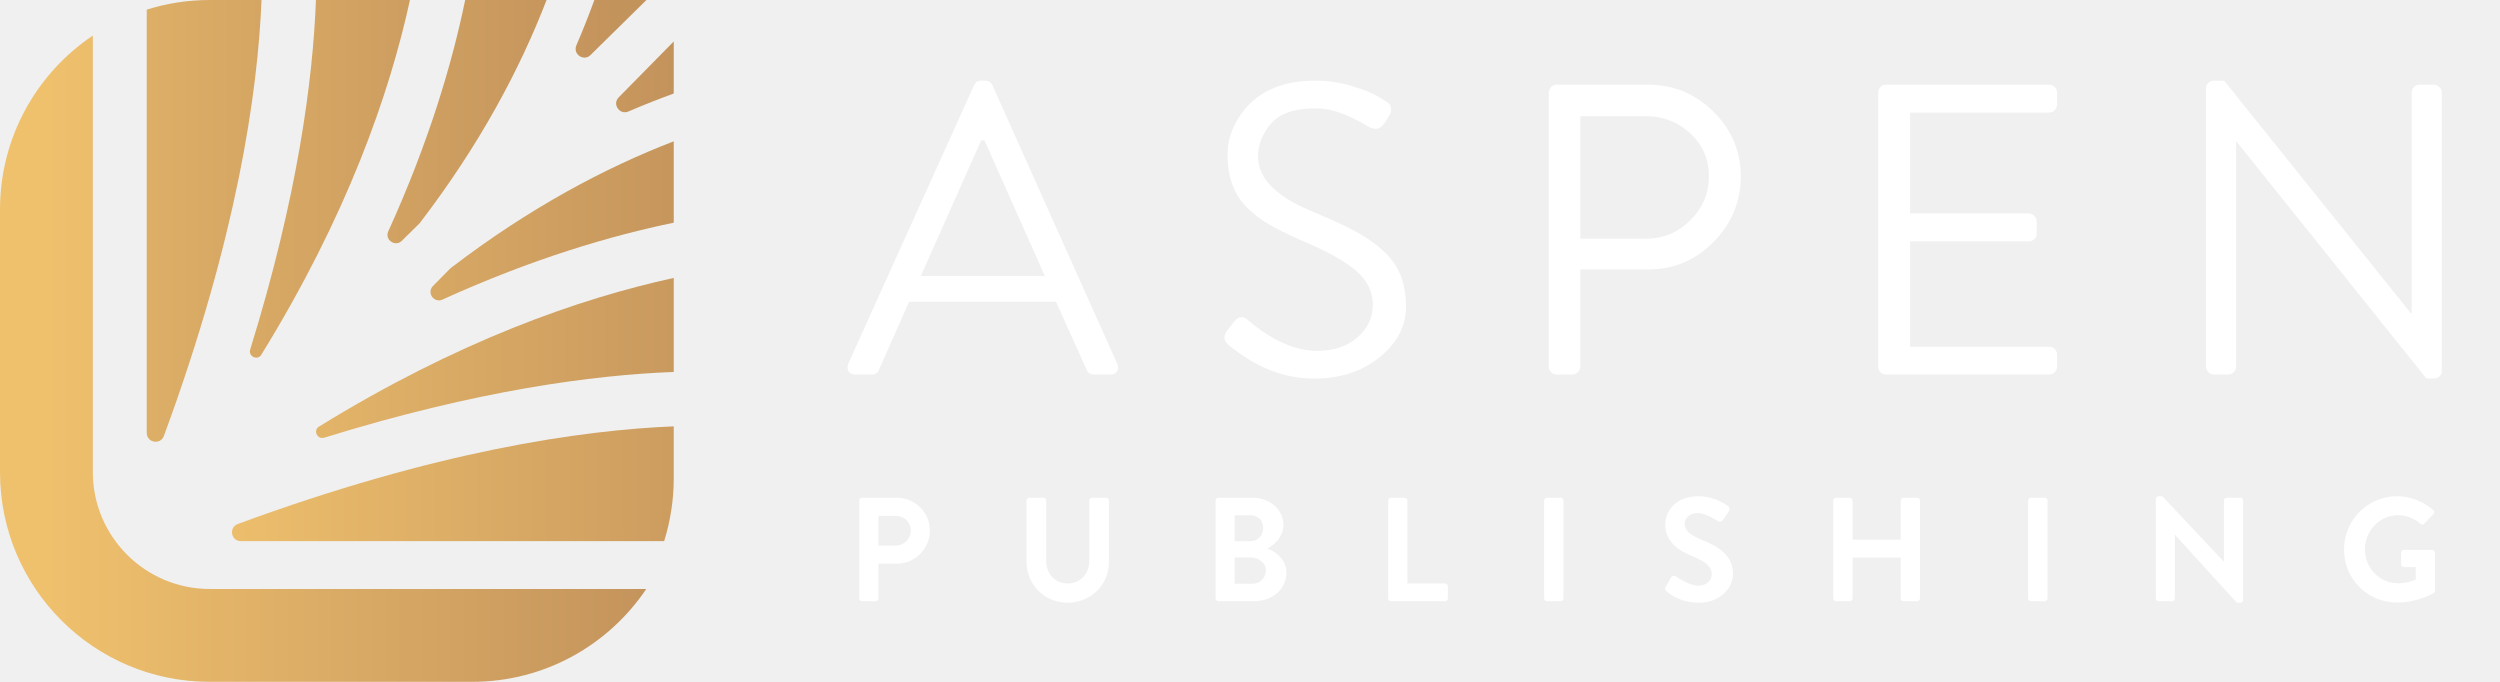
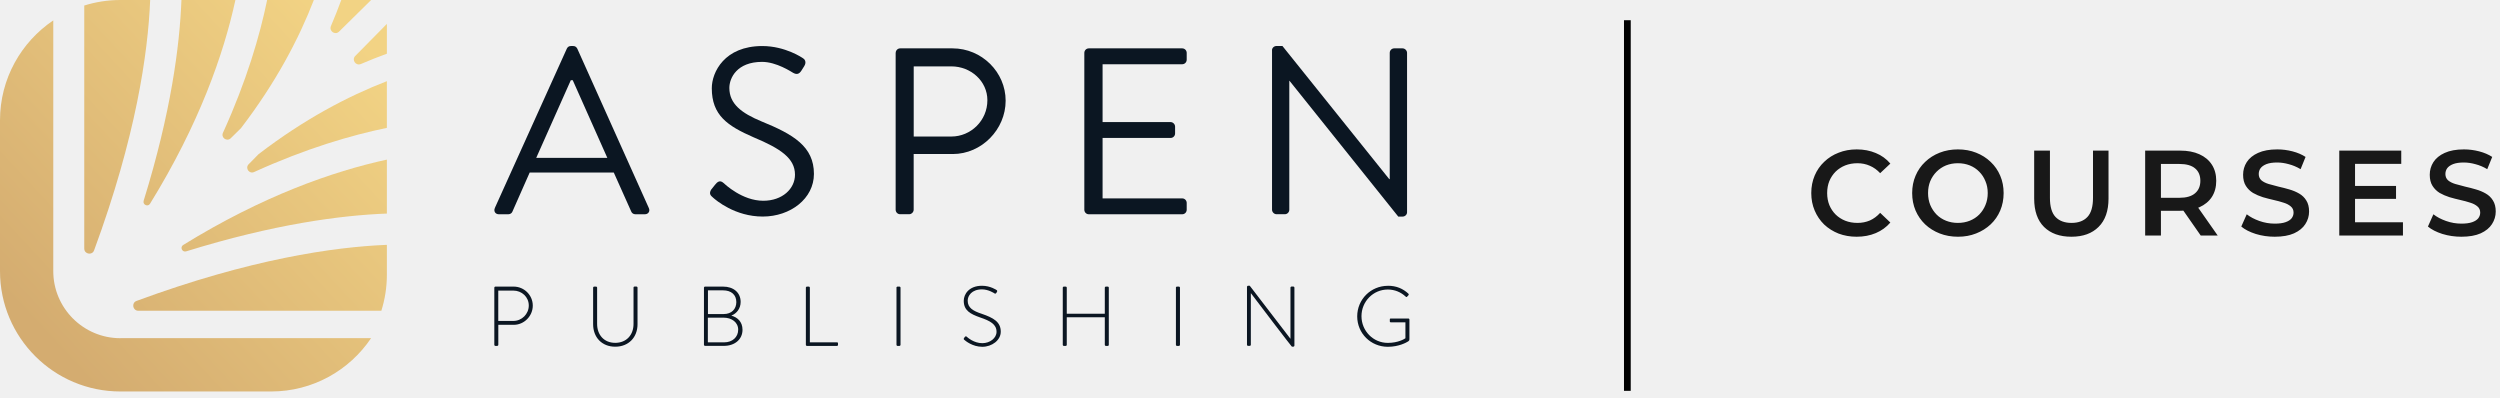
- <svg xmlns="http://www.w3.org/2000/svg" width="165" height="45" viewBox="0 0 165 45" fill="white">
-   <path d="M154.707 36.274C154.707 34.322 156.268 32.752 158.21 32.752C159.088 32.752 159.927 33.093 160.591 33.659C160.669 33.737 160.678 33.854 160.6 33.932L159.995 34.566C159.917 34.645 159.83 34.645 159.742 34.566C159.322 34.196 158.805 34.001 158.268 34.001C157.049 34.001 156.083 35.044 156.083 36.264C156.083 37.474 157.049 38.499 158.278 38.499C158.825 38.499 159.244 38.333 159.439 38.255V37.425H158.659C158.551 37.425 158.473 37.347 158.473 37.25V36.479C158.473 36.371 158.551 36.293 158.659 36.293H160.532C160.63 36.293 160.708 36.381 160.708 36.479V38.977C160.708 39.055 160.669 39.103 160.63 39.133C160.63 39.133 159.625 39.767 158.21 39.767C156.268 39.767 154.707 38.225 154.707 36.274Z" fill="white" />
-   <path d="M142.282 39.494V32.927C142.282 32.83 142.37 32.752 142.467 32.752H142.711L146.77 37.064H146.78V33.035C146.78 32.937 146.858 32.849 146.965 32.849H147.863C147.961 32.849 148.048 32.937 148.048 33.035V39.601C148.048 39.699 147.961 39.777 147.863 39.777H147.629L143.55 35.298H143.541V39.494C143.541 39.591 143.462 39.679 143.355 39.679H142.467C142.37 39.679 142.282 39.591 142.282 39.494Z" fill="white" />
-   <path d="M133.857 39.494V33.035C133.857 32.937 133.945 32.849 134.042 32.849H134.95C135.047 32.849 135.135 32.937 135.135 33.035V39.494C135.135 39.591 135.047 39.679 134.95 39.679H134.042C133.945 39.679 133.857 39.591 133.857 39.494Z" fill="white" />
-   <path d="M120.991 39.494V33.035C120.991 32.937 121.079 32.849 121.177 32.849H122.084C122.191 32.849 122.27 32.937 122.27 33.035V35.62H125.45V33.035C125.45 32.937 125.528 32.849 125.636 32.849H126.533C126.631 32.849 126.719 32.937 126.719 33.035V39.494C126.719 39.591 126.631 39.679 126.533 39.679H125.636C125.528 39.679 125.45 39.591 125.45 39.494V36.801H122.27V39.494C122.27 39.591 122.191 39.679 122.084 39.679H121.177C121.079 39.679 120.991 39.591 120.991 39.494Z" fill="white" />
-   <path d="M109.985 39.016C109.898 38.928 109.849 38.879 109.937 38.723L110.288 38.118C110.366 37.981 110.532 37.981 110.62 38.05C110.668 38.079 111.459 38.655 112.093 38.655C112.6 38.655 112.981 38.323 112.981 37.903C112.981 37.406 112.561 37.064 111.742 36.733C110.824 36.362 109.907 35.776 109.907 34.625C109.907 33.757 110.551 32.752 112.103 32.752C113.098 32.752 113.859 33.259 114.054 33.405C114.152 33.464 114.181 33.63 114.113 33.727L113.742 34.283C113.664 34.401 113.517 34.479 113.4 34.401C113.322 34.352 112.581 33.864 112.044 33.864C111.488 33.864 111.185 34.235 111.185 34.547C111.185 35.005 111.546 35.318 112.337 35.64C113.283 36.02 114.376 36.586 114.376 37.845C114.376 38.85 113.508 39.777 112.132 39.777C110.902 39.777 110.18 39.201 109.985 39.016Z" fill="white" />
-   <path d="M101.911 39.494V33.035C101.911 32.937 101.999 32.849 102.097 32.849H103.004C103.102 32.849 103.19 32.937 103.19 33.035V39.494C103.19 39.591 103.102 39.679 103.004 39.679H102.097C101.999 39.679 101.911 39.591 101.911 39.494Z" fill="white" />
-   <path d="M91.619 39.494V33.035C91.619 32.937 91.697 32.849 91.804 32.849H92.702C92.799 32.849 92.887 32.937 92.887 33.035V38.508H95.375C95.483 38.508 95.561 38.596 95.561 38.694V39.494C95.561 39.591 95.483 39.679 95.375 39.679H91.804C91.697 39.679 91.619 39.591 91.619 39.494Z" fill="white" />
-   <path d="M80.23 39.494V33.035C80.23 32.937 80.308 32.849 80.416 32.849H82.65C83.811 32.849 84.709 33.63 84.709 34.654C84.709 35.406 84.094 35.991 83.636 36.206C84.153 36.371 84.904 36.898 84.904 37.796C84.904 38.889 83.967 39.679 82.777 39.679H80.416C80.308 39.679 80.23 39.591 80.23 39.494ZM81.489 35.718H82.533C83.031 35.718 83.372 35.328 83.372 34.84C83.372 34.352 83.031 34.01 82.533 34.01H81.489V35.718ZM81.489 38.528H82.67C83.157 38.528 83.548 38.147 83.548 37.64C83.548 37.152 83.06 36.791 82.552 36.791H81.489V38.528Z" fill="white" />
-   <path d="M67.753 37.094V33.035C67.753 32.937 67.841 32.849 67.939 32.849H68.866C68.973 32.849 69.051 32.937 69.051 33.035V37.025C69.051 37.855 69.617 38.508 70.466 38.508C71.315 38.508 71.89 37.855 71.89 37.035V33.035C71.89 32.937 71.968 32.849 72.076 32.849H73.003C73.1 32.849 73.188 32.937 73.188 33.035V37.094C73.188 38.577 72.007 39.777 70.466 39.777C68.934 39.777 67.753 38.577 67.753 37.094Z" fill="white" />
-   <path d="M56.71 39.494V33.035C56.71 32.937 56.788 32.849 56.895 32.849H59.188C60.389 32.849 61.374 33.825 61.374 35.005C61.374 36.215 60.389 37.201 59.198 37.201H57.979V39.494C57.979 39.591 57.891 39.679 57.793 39.679H56.895C56.788 39.679 56.71 39.591 56.71 39.494ZM57.979 36.011H59.11C59.657 36.011 60.115 35.571 60.115 34.996C60.115 34.459 59.657 34.049 59.11 34.049H57.979V36.011Z" fill="white" />
-   <path d="M145.592 24.198V5.816C145.592 5.682 145.645 5.567 145.752 5.469C145.859 5.371 145.979 5.322 146.112 5.322H146.792L159.118 20.676H159.172V6.109C159.172 5.976 159.221 5.856 159.319 5.749C159.416 5.642 159.541 5.589 159.692 5.589H160.639C160.773 5.589 160.893 5.642 160.999 5.749C161.106 5.856 161.16 5.976 161.16 6.109V24.505C161.16 24.647 161.106 24.763 160.999 24.852C160.893 24.941 160.773 24.985 160.639 24.985H160.146L147.606 9.337H147.579V24.198C147.579 24.331 147.531 24.451 147.433 24.558C147.335 24.665 147.21 24.718 147.059 24.718H146.112C145.979 24.718 145.859 24.665 145.752 24.558C145.645 24.451 145.592 24.331 145.592 24.198Z" fill="white" />
-   <path d="M123.96 24.198V6.109C123.96 5.976 124.009 5.856 124.107 5.749C124.204 5.642 124.329 5.589 124.48 5.589H135.245C135.397 5.589 135.521 5.642 135.619 5.749C135.717 5.856 135.766 5.976 135.766 6.109V6.909C135.766 7.043 135.717 7.163 135.619 7.27C135.521 7.376 135.397 7.43 135.245 7.43H126.068V14.086H133.898C134.031 14.086 134.152 14.14 134.258 14.246C134.365 14.353 134.418 14.473 134.418 14.607V15.407C134.427 15.558 134.378 15.683 134.272 15.78C134.165 15.878 134.04 15.927 133.898 15.927H126.068V22.891H135.245C135.397 22.882 135.521 22.931 135.619 23.037C135.717 23.144 135.766 23.269 135.766 23.411V24.198C135.766 24.331 135.717 24.451 135.619 24.558C135.521 24.665 135.397 24.718 135.245 24.718H124.48C124.329 24.718 124.204 24.665 124.107 24.558C124.009 24.451 123.96 24.331 123.96 24.198Z" fill="white" />
-   <path d="M104.302 15.754H108.638C109.767 15.754 110.741 15.349 111.559 14.54C112.377 13.73 112.786 12.761 112.786 11.632C112.786 10.502 112.377 9.56 111.559 8.804C110.741 8.048 109.767 7.67 108.638 7.67H104.302V15.754ZM102.221 24.198V6.109C102.221 5.976 102.27 5.856 102.368 5.749C102.466 5.642 102.59 5.589 102.741 5.589H108.771C110.452 5.589 111.893 6.185 113.093 7.376C114.294 8.568 114.894 9.995 114.894 11.658C114.885 13.321 114.285 14.758 113.093 15.967C111.901 17.177 110.47 17.781 108.798 17.781H104.302V24.198C104.302 24.331 104.249 24.451 104.142 24.558C104.035 24.665 103.915 24.718 103.782 24.718H102.741C102.59 24.718 102.466 24.665 102.368 24.558C102.27 24.451 102.221 24.331 102.221 24.198Z" fill="white" />
-   <path d="M86.939 23.157C88.015 23.157 88.895 22.864 89.58 22.277C90.265 21.69 90.607 20.965 90.607 20.103C90.607 19.231 90.225 18.475 89.46 17.835C88.695 17.195 87.481 16.527 85.818 15.834C84.991 15.469 84.311 15.131 83.777 14.82C83.244 14.518 82.755 14.144 82.31 13.699C81.447 12.864 81.016 11.69 81.016 10.178C81.016 9.315 81.283 8.479 81.816 7.67C82.848 6.105 84.52 5.322 86.832 5.322C87.624 5.322 88.411 5.438 89.193 5.669C89.976 5.9 90.554 6.131 90.927 6.362L91.501 6.709C91.67 6.798 91.772 6.932 91.808 7.11C91.826 7.305 91.799 7.456 91.728 7.563C91.657 7.67 91.586 7.785 91.514 7.91C91.443 8.034 91.386 8.119 91.341 8.163C91.092 8.555 90.728 8.608 90.247 8.323C90.158 8.27 90.069 8.217 89.98 8.163C89.9 8.11 89.78 8.043 89.62 7.963C89.46 7.883 89.305 7.808 89.153 7.736C88.326 7.345 87.557 7.15 86.846 7.15C85.44 7.15 84.453 7.487 83.884 8.163C83.315 8.839 83.03 9.555 83.03 10.311C83.03 11.067 83.337 11.743 83.951 12.339C84.564 12.935 85.387 13.446 86.419 13.873C87.45 14.309 88.242 14.66 88.793 14.927C90.18 15.603 91.194 16.336 91.835 17.128C92.475 17.919 92.795 18.96 92.795 20.249C92.795 21.521 92.217 22.628 91.061 23.571C89.905 24.514 88.46 24.985 86.725 24.985C84.991 24.985 83.333 24.416 81.75 23.277C81.305 22.957 81.043 22.748 80.963 22.651C80.767 22.41 80.767 22.144 80.963 21.85C81.007 21.806 81.074 21.721 81.163 21.597C81.252 21.472 81.318 21.383 81.363 21.33C81.683 20.894 82.003 20.814 82.323 21.09C83.933 22.468 85.472 23.157 86.939 23.157Z" fill="white" />
-   <path d="M68.962 18.222L64.973 9.257H64.76L60.771 18.222H68.962ZM56.449 24.718C56.245 24.718 56.098 24.647 56.009 24.505C55.92 24.363 55.911 24.198 55.982 24.011L64.293 5.615C64.391 5.42 64.546 5.322 64.76 5.322H65.027C65.24 5.322 65.396 5.42 65.494 5.615L73.738 24.011C73.818 24.198 73.813 24.363 73.724 24.505C73.635 24.647 73.489 24.718 73.284 24.718H72.19C71.959 24.718 71.803 24.616 71.723 24.411L69.696 19.916H59.998L58.01 24.411C57.93 24.616 57.774 24.718 57.543 24.718H56.449Z" fill="white" />
-   <path d="M13.835 38.872C9.585 38.872 6.127 35.415 6.127 31.164V2.346C2.431 4.83 0 9.049 0 13.836V31.164C0 38.805 6.194 45 13.835 45H31.164C35.951 45 40.169 42.568 42.654 38.872H13.835Z" fill="url(#paint0_linear_4761_410)" />
-   <path d="M42.664 0H39.227C38.875 0.968 38.482 1.965 38.042 2.991C37.792 3.572 38.522 4.078 38.973 3.634L42.664 0Z" fill="url(#paint1_linear_4761_410)" />
-   <path d="M17.261 0H13.835C12.389 0 10.995 0.223 9.685 0.635V28.57C9.685 29.222 10.591 29.385 10.816 28.774C15.634 15.71 17.014 6.097 17.261 0Z" fill="url(#paint2_linear_4761_410)" />
-   <path d="M27.057 0H20.851C20.653 5.287 19.642 12.973 16.513 23.066C16.371 23.525 16.995 23.821 17.247 23.412C22.888 14.262 25.698 6.238 27.057 0Z" fill="url(#paint3_linear_4761_410)" />
-   <path d="M36.073 0H30.701C29.858 4.098 28.34 9.297 25.627 15.266C25.371 15.827 26.084 16.323 26.523 15.891L27.693 14.738C31.693 9.518 34.337 4.506 36.073 0Z" fill="url(#paint4_linear_4761_410)" />
-   <path d="M44.467 2.735V6.172C43.499 6.524 42.501 6.918 41.476 7.358C40.895 7.608 40.389 6.878 40.833 6.427L44.467 2.735Z" fill="url(#paint5_linear_4761_410)" />
-   <path d="M44.467 28.139V31.565C44.467 33.011 44.244 34.405 43.833 35.716H15.897C15.245 35.716 15.082 34.809 15.694 34.584C28.757 29.765 38.37 28.387 44.467 28.139Z" fill="url(#paint6_linear_4761_410)" />
-   <path d="M44.467 18.343V24.549C39.18 24.748 31.494 25.758 21.401 28.887C20.942 29.029 20.645 28.405 21.055 28.154C30.205 22.512 38.228 19.703 44.467 18.343Z" fill="url(#paint7_linear_4761_410)" />
-   <path d="M44.467 9.326V14.698C40.369 15.542 35.17 17.059 29.201 19.773C28.64 20.028 28.144 19.316 28.576 18.876L29.729 17.706C34.949 13.707 39.961 11.063 44.467 9.326Z" fill="url(#paint8_linear_4761_410)" />
+ <svg xmlns="http://www.w3.org/2000/svg" width="371" height="59" viewBox="0 0 371 59" fill="none">
+   <line x1="241.5" y1="3" x2="241.5" y2="58" stroke="black" />
+   <path d="M17.86 50.189C12.373 50.189 7.906 45.722 7.906 40.235V3.026C3.136 6.239 0 11.684 0 17.86V40.235C0 50.099 7.996 58.095 17.86 58.095H40.235C46.418 58.095 51.864 54.952 55.069 50.182H17.86V50.189Z" fill="url(#paint0_linear_6115_32643)" />
+   <path d="M55.082 0H50.643C50.188 1.248 49.678 2.537 49.113 3.86C48.789 4.611 49.733 5.266 50.312 4.694L55.075 0H55.082Z" fill="url(#paint1_linear_6115_32643)" />
+   <path d="M22.285 0H17.86C15.992 0 14.193 0.29 12.504 0.82V36.885C12.504 37.726 13.676 37.94 13.965 37.147C20.183 20.286 21.968 7.872 22.285 0Z" fill="url(#paint2_linear_6115_32643)" />
+   <path d="M34.934 0H26.925C26.669 6.824 25.36 16.75 21.32 29.785C21.134 30.378 21.941 30.757 22.265 30.233C29.551 18.411 33.184 8.058 34.934 0Z" fill="url(#paint3_linear_6115_32643)" />
+   <path d="M46.577 0.001H39.643C38.553 5.294 36.596 12.001 33.087 19.708C32.756 20.432 33.68 21.073 34.245 20.514L35.755 19.026C40.918 12.284 44.33 5.811 46.577 -0.006V0.001Z" fill="url(#paint4_linear_6115_32643)" />
+   <path d="M57.413 3.529V7.968C56.165 8.423 54.876 8.933 53.553 9.499C52.801 9.823 52.146 8.878 52.725 8.299L57.42 3.536L57.413 3.529Z" fill="url(#paint5_linear_6115_32643)" />
+   <path d="M57.413 36.334V40.759C57.413 42.627 57.123 44.426 56.593 46.115H20.528C19.687 46.115 19.473 44.943 20.266 44.654C37.133 38.436 49.548 36.651 57.413 36.334Z" fill="url(#paint6_linear_6115_32643)" />
+   <path d="M57.412 23.685V31.694C50.588 31.949 40.662 33.259 27.634 37.298C27.041 37.484 26.662 36.678 27.186 36.354C39.001 29.068 49.361 25.442 57.412 23.685Z" fill="url(#paint7_linear_6115_32643)" />
+   <path d="M57.411 12.043V18.977C52.124 20.066 45.41 22.024 37.704 25.532C36.98 25.863 36.339 24.94 36.898 24.375L38.386 22.865C45.128 17.702 51.6 14.29 57.418 12.043H57.411Z" fill="url(#paint8_linear_6115_32643)" />
+   <path d="M73.357 42.696C73.357 42.607 73.433 42.531 73.523 42.531H76.225C77.783 42.531 79.065 43.799 79.065 45.35C79.065 46.901 77.783 48.204 76.239 48.204H73.95V51.168C73.95 51.258 73.874 51.334 73.75 51.334H73.523C73.433 51.334 73.357 51.258 73.357 51.168V42.696ZM76.197 47.625C77.431 47.625 78.472 46.605 78.472 45.337C78.472 44.068 77.431 43.124 76.184 43.124H73.943V47.625H76.197Z" fill="#0B1622" />
+   <path d="M88.019 42.696C88.019 42.606 88.095 42.531 88.185 42.531H88.447C88.537 42.531 88.612 42.606 88.612 42.696V48.066C88.612 49.686 89.632 50.878 91.301 50.878C92.969 50.878 94.016 49.699 94.016 48.073V42.689C94.016 42.586 94.065 42.524 94.196 42.524H94.444C94.534 42.524 94.609 42.599 94.609 42.689V48.121C94.609 50.044 93.3 51.45 91.301 51.45C89.302 51.45 88.019 50.044 88.019 48.121V42.689V42.696Z" fill="#0B1622" />
+   <path d="M104.467 42.696C104.467 42.607 104.543 42.531 104.632 42.531H107.307C108.851 42.531 109.912 43.42 109.912 44.806C109.912 45.798 109.313 46.529 108.527 46.839C109.416 47.08 110.188 47.728 110.188 48.942C110.188 50.348 109.058 51.327 107.424 51.327H104.632C104.543 51.327 104.467 51.251 104.467 51.161V42.69V42.696ZM107.472 50.803C108.692 50.803 109.547 50.024 109.547 48.928C109.547 47.832 108.589 47.142 107.396 47.142H105.046V50.803H107.472ZM107.396 46.605C108.575 46.605 109.271 45.86 109.271 44.833C109.271 43.737 108.513 43.089 107.307 43.089H105.06V46.612H107.396V46.605Z" fill="#0B1622" />
+   <path d="M119.59 42.696C119.59 42.607 119.666 42.531 119.755 42.531H120.031C120.107 42.531 120.183 42.607 120.183 42.696V50.803H124.194C124.346 50.803 124.36 50.879 124.36 50.968V51.196C124.36 51.285 124.284 51.334 124.194 51.334H119.755C119.666 51.334 119.59 51.258 119.59 51.168V42.696Z" fill="#0B1622" />
+   <path d="M133.031 42.696C133.031 42.607 133.107 42.531 133.197 42.531H133.472C133.562 42.531 133.638 42.607 133.638 42.696V51.168C133.638 51.271 133.548 51.334 133.466 51.334H133.204C133.114 51.334 133.038 51.258 133.038 51.168V42.696H133.031Z" fill="#0B1622" />
+   <path d="M143.068 50.161L143.178 50.01C143.268 49.906 143.358 49.872 143.454 49.962C143.578 50.072 144.509 50.927 145.777 50.927C146.921 50.927 147.886 50.161 147.886 49.245C147.886 48.128 146.97 47.625 145.446 47.108C143.985 46.591 143.02 46.074 143.02 44.633C143.02 43.689 143.771 42.407 145.736 42.407C146.983 42.407 147.9 43.048 147.9 43.048C147.949 43.082 148.038 43.172 147.949 43.31C147.914 43.358 147.873 43.42 147.852 43.475C147.776 43.579 147.7 43.613 147.576 43.537C147.542 43.51 146.694 42.944 145.729 42.944C144.185 42.944 143.606 43.903 143.606 44.619C143.606 45.688 144.419 46.15 145.694 46.57C147.418 47.163 148.514 47.763 148.514 49.224C148.514 50.478 147.218 51.464 145.77 51.464C144.323 51.464 143.268 50.582 143.103 50.43C143.027 50.368 142.965 50.306 143.068 50.168V50.161Z" fill="#0B1622" />
+   <path d="M157.715 42.696C157.715 42.607 157.791 42.531 157.88 42.531H158.142C158.239 42.531 158.308 42.607 158.308 42.696V46.557H163.953V42.696C163.953 42.607 164.029 42.531 164.119 42.531H164.38C164.484 42.531 164.546 42.607 164.546 42.696V51.168C164.546 51.258 164.484 51.334 164.38 51.334H164.119C164.029 51.334 163.953 51.258 163.953 51.168V47.08H158.308V51.168C158.308 51.258 158.246 51.334 158.142 51.334H157.88C157.791 51.334 157.715 51.258 157.715 51.168V42.696Z" fill="#0B1622" />
+   <path d="M174.5 42.696C174.5 42.607 174.576 42.531 174.665 42.531H174.941C175.031 42.531 175.107 42.607 175.107 42.696V51.168C175.107 51.271 175.017 51.334 174.934 51.334H174.672C174.583 51.334 174.507 51.258 174.507 51.168V42.696H174.5Z" fill="#0B1622" />
+   <path d="M185.06 42.565C185.06 42.462 185.149 42.4 185.246 42.4H185.459L191.491 50.258H191.505V42.689C191.505 42.6 191.58 42.524 191.67 42.524H191.925C192.015 42.524 192.091 42.6 192.091 42.689V51.285C192.091 51.395 191.987 51.45 191.891 51.45H191.725C191.725 51.45 191.615 51.409 185.639 43.516H185.625V51.161C185.625 51.25 185.549 51.326 185.459 51.326H185.218C185.129 51.326 185.053 51.25 185.053 51.161V42.565H185.06Z" fill="#0B1622" />
+   <path d="M205.966 42.407C207.235 42.407 208.193 42.834 209.006 43.579C209.068 43.641 209.082 43.744 209.02 43.806C208.958 43.882 208.882 43.958 208.82 44.02C208.744 44.109 208.682 44.096 208.607 44.02C207.903 43.365 206.987 42.965 205.953 42.965C203.768 42.965 202.044 44.75 202.044 46.922C202.044 49.093 203.768 50.885 205.953 50.885C207.49 50.885 208.441 50.292 208.565 50.196V47.832H206.415C206.277 47.832 206.249 47.783 206.249 47.666V47.418C206.249 47.315 206.277 47.266 206.415 47.266H208.993C209.082 47.266 209.158 47.342 209.158 47.418V50.334C209.158 50.52 209.082 50.589 208.979 50.658C208.751 50.809 207.607 51.464 205.96 51.464C203.43 51.464 201.41 49.479 201.41 46.949C201.41 44.419 203.437 42.414 205.96 42.414L205.966 42.407Z" fill="#0B1622" />
+   <path d="M73.426 30.881L84.118 7.217C84.221 7.004 84.4 6.831 84.717 6.831H85.069C85.386 6.831 85.558 7.011 85.669 7.217L96.291 30.881C96.504 31.336 96.222 31.798 95.691 31.798H94.285C93.968 31.798 93.754 31.584 93.685 31.412L91.087 25.608H78.603L76.039 31.412C75.97 31.591 75.756 31.798 75.439 31.798H74.033C73.509 31.798 73.227 31.343 73.433 30.881H73.426ZM90.128 23.43C88.405 19.597 86.716 15.73 84.993 11.898H84.71L79.575 23.43H90.121H90.128Z" fill="#0B1622" />
+   <path d="M105.568 28.104C105.741 27.89 105.92 27.649 106.099 27.436C106.451 26.98 106.837 26.698 107.326 27.118C107.574 27.332 110.138 29.793 113.268 29.793C116.115 29.793 117.976 28.001 117.976 25.926C117.976 23.5 115.867 22.059 111.82 20.37C107.953 18.681 105.63 17.103 105.63 13.091C105.63 10.699 107.526 6.832 113.123 6.832C116.57 6.832 119.134 8.624 119.134 8.624C119.348 8.728 119.768 9.148 119.348 9.817C119.203 10.03 119.065 10.272 118.927 10.485C118.61 10.975 118.259 11.12 117.693 10.803C117.445 10.665 115.232 9.183 113.089 9.183C109.36 9.183 108.236 11.575 108.236 13.05C108.236 15.407 110.028 16.779 112.985 18.006C117.735 19.936 120.788 21.735 120.788 25.809C120.788 29.469 117.307 32.137 113.192 32.137C109.077 32.137 106.23 29.71 105.775 29.29C105.493 29.042 105.141 28.759 105.561 28.097L105.568 28.104Z" fill="#0B1622" />
+   <path d="M132.921 7.845C132.921 7.494 133.204 7.177 133.59 7.177H141.358C145.68 7.177 149.237 10.692 149.237 14.945C149.237 19.198 145.687 22.858 141.393 22.858H135.589V31.123C135.589 31.475 135.271 31.792 134.92 31.792H133.583C133.197 31.792 132.914 31.475 132.914 31.123V7.845H132.921ZM141.186 20.26C144.067 20.26 146.528 17.902 146.528 14.876C146.528 12.029 144.067 9.851 141.186 9.851H135.595V20.26H141.186Z" fill="#0B1622" />
+   <path d="M160.914 7.845C160.914 7.494 161.197 7.177 161.583 7.177H175.438C175.824 7.177 176.106 7.494 176.106 7.845V8.865C176.106 9.217 175.824 9.534 175.438 9.534H163.623V18.116H173.715C174.066 18.116 174.383 18.433 174.383 18.785V19.805C174.383 20.191 174.066 20.473 173.715 20.473H163.623V29.441H175.438C175.824 29.441 176.106 29.758 176.106 30.11V31.13C176.106 31.482 175.824 31.799 175.438 31.799H161.583C161.197 31.799 160.914 31.482 160.914 31.13V7.845Z" fill="#0B1622" />
+   <path d="M188.762 7.459C188.762 7.108 189.079 6.825 189.43 6.825H190.313L206.167 26.587H206.236V7.845C206.236 7.494 206.518 7.176 206.904 7.176H208.138C208.49 7.176 208.807 7.494 208.807 7.845V31.509C208.807 31.861 208.49 32.143 208.138 32.143H207.504L191.367 11.995H191.333V31.123C191.333 31.475 191.05 31.792 190.664 31.792H189.437C189.086 31.792 188.769 31.475 188.769 31.123V7.459H188.762Z" fill="#0B1622" />
+   <path d="M275.524 35.131C274.564 35.131 273.67 34.975 272.842 34.663C272.026 34.339 271.312 33.889 270.7 33.313C270.1 32.725 269.632 32.035 269.296 31.243C268.96 30.451 268.792 29.587 268.792 28.651C268.792 27.715 268.96 26.851 269.296 26.059C269.632 25.267 270.106 24.583 270.718 24.007C271.33 23.419 272.044 22.969 272.86 22.657C273.676 22.333 274.57 22.171 275.542 22.171C276.574 22.171 277.516 22.351 278.368 22.711C279.22 23.059 279.94 23.581 280.528 24.277L279.016 25.699C278.56 25.207 278.05 24.841 277.486 24.601C276.922 24.349 276.31 24.223 275.65 24.223C274.99 24.223 274.384 24.331 273.832 24.547C273.292 24.763 272.818 25.069 272.41 25.465C272.014 25.861 271.702 26.329 271.474 26.869C271.258 27.409 271.15 28.003 271.15 28.651C271.15 29.299 271.258 29.893 271.474 30.433C271.702 30.973 272.014 31.441 272.41 31.837C272.818 32.233 273.292 32.539 273.832 32.755C274.384 32.971 274.99 33.079 275.65 33.079C276.31 33.079 276.922 32.959 277.486 32.719C278.05 32.467 278.56 32.089 279.016 31.585L280.528 33.025C279.94 33.709 279.22 34.231 278.368 34.591C277.516 34.951 276.568 35.131 275.524 35.131ZM290.57 35.131C289.586 35.131 288.68 34.969 287.852 34.645C287.024 34.321 286.304 33.871 285.692 33.295C285.08 32.707 284.606 32.023 284.27 31.243C283.934 30.451 283.766 29.587 283.766 28.651C283.766 27.715 283.934 26.857 284.27 26.077C284.606 25.285 285.08 24.601 285.692 24.025C286.304 23.437 287.024 22.981 287.852 22.657C288.68 22.333 289.58 22.171 290.552 22.171C291.536 22.171 292.436 22.333 293.252 22.657C294.08 22.981 294.8 23.437 295.412 24.025C296.024 24.601 296.498 25.285 296.834 26.077C297.17 26.857 297.338 27.715 297.338 28.651C297.338 29.587 297.17 30.451 296.834 31.243C296.498 32.035 296.024 32.719 295.412 33.295C294.8 33.871 294.08 34.321 293.252 34.645C292.436 34.969 291.542 35.131 290.57 35.131ZM290.552 33.079C291.188 33.079 291.776 32.971 292.316 32.755C292.856 32.539 293.324 32.233 293.72 31.837C294.116 31.429 294.422 30.961 294.638 30.433C294.866 29.893 294.98 29.299 294.98 28.651C294.98 28.003 294.866 27.415 294.638 26.887C294.422 26.347 294.116 25.879 293.72 25.483C293.324 25.075 292.856 24.763 292.316 24.547C291.776 24.331 291.188 24.223 290.552 24.223C289.916 24.223 289.328 24.331 288.788 24.547C288.26 24.763 287.792 25.075 287.384 25.483C286.988 25.879 286.676 26.347 286.448 26.887C286.232 27.415 286.124 28.003 286.124 28.651C286.124 29.287 286.232 29.875 286.448 30.415C286.676 30.955 286.988 31.429 287.384 31.837C287.78 32.233 288.248 32.539 288.788 32.755C289.328 32.971 289.916 33.079 290.552 33.079ZM307.397 35.131C305.669 35.131 304.313 34.645 303.329 33.673C302.357 32.701 301.871 31.297 301.871 29.461V22.351H304.211V29.371C304.211 30.667 304.487 31.609 305.039 32.197C305.603 32.785 306.395 33.079 307.415 33.079C308.435 33.079 309.221 32.785 309.773 32.197C310.325 31.609 310.601 30.667 310.601 29.371V22.351H312.905V29.461C312.905 31.297 312.413 32.701 311.429 33.673C310.457 34.645 309.113 35.131 307.397 35.131ZM318.342 34.951V22.351H323.526C324.642 22.351 325.596 22.531 326.388 22.891C327.192 23.251 327.81 23.767 328.242 24.439C328.674 25.111 328.89 25.909 328.89 26.833C328.89 27.757 328.674 28.555 328.242 29.227C327.81 29.887 327.192 30.397 326.388 30.757C325.596 31.105 324.642 31.279 323.526 31.279H319.638L320.682 30.217V34.951H318.342ZM326.586 34.951L323.4 30.379H325.902L329.106 34.951H326.586ZM320.682 30.469L319.638 29.353H323.418C324.45 29.353 325.224 29.131 325.74 28.687C326.268 28.243 326.532 27.625 326.532 26.833C326.532 26.029 326.268 25.411 325.74 24.979C325.224 24.547 324.45 24.331 323.418 24.331H319.638L320.682 23.179V30.469ZM337.574 35.131C336.59 35.131 335.648 34.993 334.748 34.717C333.848 34.429 333.134 34.063 332.606 33.619L333.416 31.801C333.92 32.197 334.544 32.527 335.288 32.791C336.032 33.055 336.794 33.187 337.574 33.187C338.234 33.187 338.768 33.115 339.176 32.971C339.584 32.827 339.884 32.635 340.076 32.395C340.268 32.143 340.364 31.861 340.364 31.549C340.364 31.165 340.226 30.859 339.95 30.631C339.674 30.391 339.314 30.205 338.87 30.073C338.438 29.929 337.952 29.797 337.412 29.677C336.884 29.557 336.35 29.419 335.81 29.263C335.282 29.095 334.796 28.885 334.352 28.633C333.92 28.369 333.566 28.021 333.29 27.589C333.014 27.157 332.876 26.605 332.876 25.933C332.876 25.249 333.056 24.625 333.416 24.061C333.788 23.485 334.346 23.029 335.09 22.693C335.846 22.345 336.8 22.171 337.952 22.171C338.708 22.171 339.458 22.267 340.202 22.459C340.946 22.651 341.594 22.927 342.146 23.287L341.408 25.105C340.844 24.769 340.262 24.523 339.662 24.367C339.062 24.199 338.486 24.115 337.934 24.115C337.286 24.115 336.758 24.193 336.35 24.349C335.954 24.505 335.66 24.709 335.468 24.961C335.288 25.213 335.198 25.501 335.198 25.825C335.198 26.209 335.33 26.521 335.594 26.761C335.87 26.989 336.224 27.169 336.656 27.301C337.1 27.433 337.592 27.565 338.132 27.697C338.672 27.817 339.206 27.955 339.734 28.111C340.274 28.267 340.76 28.471 341.192 28.723C341.636 28.975 341.99 29.317 342.254 29.749C342.53 30.181 342.668 30.727 342.668 31.387C342.668 32.059 342.482 32.683 342.11 33.259C341.75 33.823 341.192 34.279 340.436 34.627C339.68 34.963 338.726 35.131 337.574 35.131ZM349.308 27.589H355.572V29.515H349.308V27.589ZM349.488 32.989H356.598V34.951H347.148V22.351H356.346V24.313H349.488V32.989ZM365.273 35.131C364.289 35.131 363.347 34.993 362.447 34.717C361.547 34.429 360.833 34.063 360.305 33.619L361.115 31.801C361.619 32.197 362.243 32.527 362.987 32.791C363.731 33.055 364.493 33.187 365.273 33.187C365.933 33.187 366.467 33.115 366.875 32.971C367.283 32.827 367.583 32.635 367.775 32.395C367.967 32.143 368.063 31.861 368.063 31.549C368.063 31.165 367.925 30.859 367.649 30.631C367.373 30.391 367.013 30.205 366.569 30.073C366.137 29.929 365.651 29.797 365.111 29.677C364.583 29.557 364.049 29.419 363.509 29.263C362.981 29.095 362.495 28.885 362.051 28.633C361.619 28.369 361.265 28.021 360.989 27.589C360.713 27.157 360.575 26.605 360.575 25.933C360.575 25.249 360.755 24.625 361.115 24.061C361.487 23.485 362.045 23.029 362.789 22.693C363.545 22.345 364.499 22.171 365.651 22.171C366.407 22.171 367.157 22.267 367.901 22.459C368.645 22.651 369.293 22.927 369.845 23.287L369.107 25.105C368.543 24.769 367.961 24.523 367.361 24.367C366.761 24.199 366.185 24.115 365.633 24.115C364.985 24.115 364.457 24.193 364.049 24.349C363.653 24.505 363.359 24.709 363.167 24.961C362.987 25.213 362.897 25.501 362.897 25.825C362.897 26.209 363.029 26.521 363.293 26.761C363.569 26.989 363.923 27.169 364.355 27.301C364.799 27.433 365.291 27.565 365.831 27.697C366.371 27.817 366.905 27.955 367.433 28.111C367.973 28.267 368.459 28.471 368.891 28.723C369.335 28.975 369.689 29.317 369.953 29.749C370.229 30.181 370.367 30.727 370.367 31.387C370.367 32.059 370.181 32.683 369.809 33.259C369.449 33.823 368.891 34.279 368.135 34.627C367.379 34.963 366.425 35.131 365.273 35.131Z" fill="#181818" />
  <defs>
-     <linearGradient id="paint0_linear_4761_410" x1="49.31" y1="-2.462" x2="-2.697" y2="-2.462" gradientUnits="userSpaceOnUse">
-       <stop offset="0.115" stop-color="#C3935C" />
-       <stop offset="0.891" stop-color="#EFC16D" />
+     <linearGradient id="paint0_linear_6115_32643" x1="-3.481" y1="59.343" x2="63.665" y2="-3.177" gradientUnits="userSpaceOnUse">
+       <stop offset="0.15" stop-color="#D4AC70" />
+       <stop offset="0.85" stop-color="#F2D384" />
    </linearGradient>
-     <linearGradient id="paint1_linear_4761_410" x1="46.704" y1="-5.263" x2="-5.304" y2="-5.263" gradientUnits="userSpaceOnUse">
-       <stop offset="0.115" stop-color="#C3935C" />
-       <stop offset="0.891" stop-color="#EFC16D" />
+     <linearGradient id="paint1_linear_6115_32643" x1="-6.845" y1="55.724" x2="60.3" y2="-6.797" gradientUnits="userSpaceOnUse">
+       <stop offset="0.15" stop-color="#D4AC70" />
+       <stop offset="0.85" stop-color="#F2D384" />
    </linearGradient>
-     <linearGradient id="paint2_linear_4761_410" x1="39.758" y1="-12.722" x2="-12.249" y2="-12.722" gradientUnits="userSpaceOnUse">
-       <stop offset="0.115" stop-color="#C3935C" />
-       <stop offset="0.891" stop-color="#EFC16D" />
+     <linearGradient id="paint2_linear_6115_32643" x1="-15.813" y1="46.094" x2="51.333" y2="-16.426" gradientUnits="userSpaceOnUse">
+       <stop offset="0.15" stop-color="#D4AC70" />
+       <stop offset="0.85" stop-color="#F2D384" />
    </linearGradient>
-     <linearGradient id="paint3_linear_4761_410" x1="42.331" y1="-9.959" x2="-9.676" y2="-9.959" gradientUnits="userSpaceOnUse">
-       <stop offset="0.115" stop-color="#C3935C" />
-       <stop offset="0.891" stop-color="#EFC16D" />
+     <linearGradient id="paint3_linear_6115_32643" x1="-12.497" y1="49.658" x2="54.656" y2="-12.856" gradientUnits="userSpaceOnUse">
+       <stop offset="0.15" stop-color="#D4AC70" />
+       <stop offset="0.85" stop-color="#F2D384" />
    </linearGradient>
-     <linearGradient id="paint4_linear_4761_410" x1="44.89" y1="-7.21" x2="-7.118" y2="-7.21" gradientUnits="userSpaceOnUse">
-       <stop offset="0.115" stop-color="#C3935C" />
-       <stop offset="0.891" stop-color="#EFC16D" />
+     <linearGradient id="paint4_linear_6115_32643" x1="-9.188" y1="53.208" x2="57.965" y2="-9.312" gradientUnits="userSpaceOnUse">
+       <stop offset="0.15" stop-color="#D4AC70" />
+       <stop offset="0.85" stop-color="#F2D384" />
    </linearGradient>
-     <linearGradient id="paint5_linear_4761_410" x1="50.511" y1="-1.174" x2="-1.499" y2="-1.174" gradientUnits="userSpaceOnUse">
-       <stop offset="0.115" stop-color="#C3935C" />
-       <stop offset="0.891" stop-color="#EFC16D" />
+     <linearGradient id="paint5_linear_6115_32643" x1="-1.93" y1="61.004" x2="65.216" y2="-1.516" gradientUnits="userSpaceOnUse">
+       <stop offset="0.15" stop-color="#D4AC70" />
+       <stop offset="0.85" stop-color="#F2D384" />
    </linearGradient>
-     <linearGradient id="paint6_linear_4761_410" x1="58.976" y1="7.918" x2="6.967" y2="7.918" gradientUnits="userSpaceOnUse">
-       <stop offset="0.115" stop-color="#C3935C" />
-       <stop offset="0.891" stop-color="#EFC16D" />
+     <linearGradient id="paint6_linear_6115_32643" x1="8.996" y1="72.743" x2="76.148" y2="10.223" gradientUnits="userSpaceOnUse">
+       <stop offset="0.15" stop-color="#D4AC70" />
+       <stop offset="0.85" stop-color="#F2D384" />
    </linearGradient>
-     <linearGradient id="paint7_linear_4761_410" x1="55.993" y1="4.715" x2="3.985" y2="4.715" gradientUnits="userSpaceOnUse">
-       <stop offset="0.115" stop-color="#C3935C" />
-       <stop offset="0.891" stop-color="#EFC16D" />
+     <linearGradient id="paint7_linear_6115_32643" x1="5.142" y1="68.607" x2="72.294" y2="6.087" gradientUnits="userSpaceOnUse">
+       <stop offset="0.15" stop-color="#D4AC70" />
+       <stop offset="0.85" stop-color="#F2D384" />
    </linearGradient>
-     <linearGradient id="paint8_linear_4761_410" x1="52.949" y1="1.445" x2="0.94" y2="1.445" gradientUnits="userSpaceOnUse">
-       <stop offset="0.115" stop-color="#C3935C" />
-       <stop offset="0.891" stop-color="#EFC16D" />
+     <linearGradient id="paint8_linear_6115_32643" x1="1.212" y1="64.382" x2="68.365" y2="1.869" gradientUnits="userSpaceOnUse">
+       <stop offset="0.15" stop-color="#D4AC70" />
+       <stop offset="0.85" stop-color="#F2D384" />
    </linearGradient>
  </defs>
</svg>
